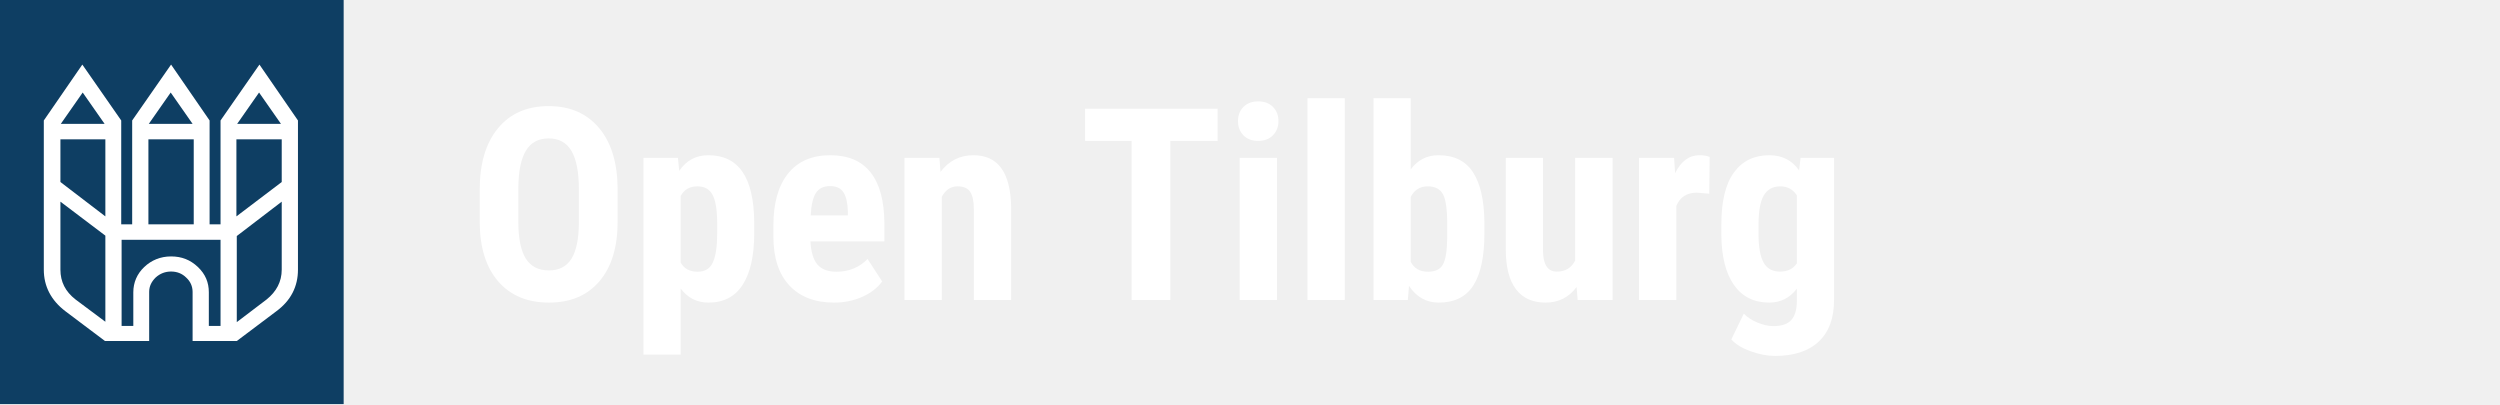
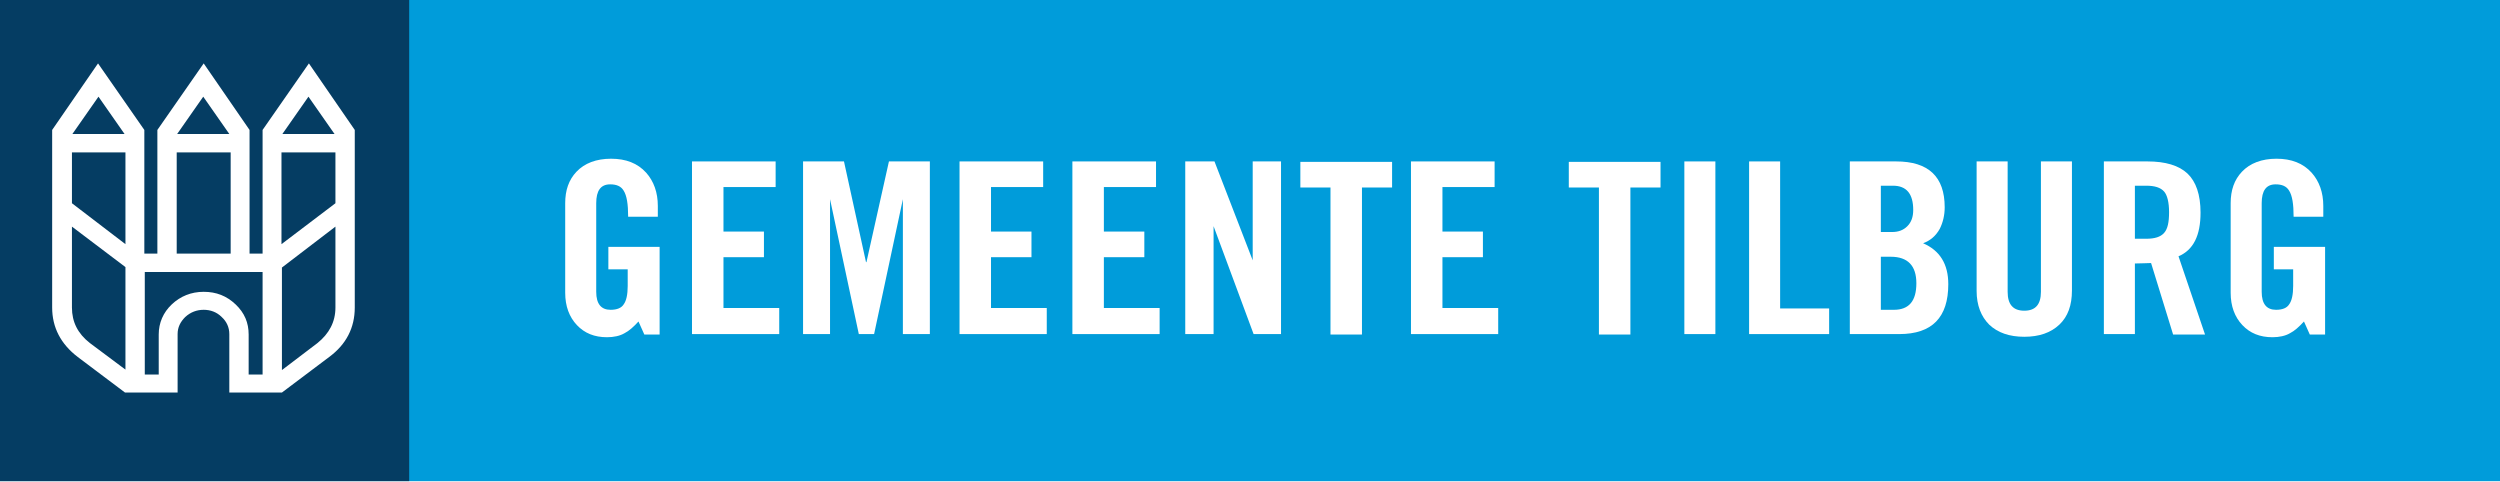
- <svg xmlns="http://www.w3.org/2000/svg" viewBox="0 0 662 107" role="img" aria-label="Open Tilburg" preserveAspectRatio="xMinYMid meet">
-   <rect fill="#0E3E63" width="91" height="107" />
-   <path fill="#FFFFFF" d="M78.9,71.4c0,4.5-1.9,8.199-5.7,11L62.7,90.3H51v-13c0-1.5-0.6-2.8-1.7-3.8c-1.1-1.1-2.5-1.6-4-1.6 s-2.9,0.5-4.1,1.6c-1.1,1.1-1.7,2.3-1.7,3.8v13H27.8L17.3,82.4c-3.8-2.9-5.7-6.601-5.7-11V31.9l10.2-14.8l10.3,14.8v27.5H35V31.9 l10.3-14.8l10.2,14.8v27.5h2.9V31.9l10.3-14.8l10.2,14.8V71.4z M27.9,36.9H16v11.3l11.9,9.1V36.9z M27.9,85.2V62.4l-11.9-9v18 c0,3.199,1.3,5.8,4,7.899L27.9,85.2z M27.7,32.8l-5.8-8.3l-5.8,8.3H27.7z M58.4,86.3V63.5H32.2v22.8h3.1V77.4c0-2.601,1-4.9,2.9-6.7 c1.9-1.8,4.3-2.8,7.1-2.8S50.4,68.8,52.4,70.7c2,1.899,2.899,4.1,2.899,6.7V86.3H58.4z M51.3,59.4V36.9h-12v22.5H51.3z M51,32.8 l-5.8-8.3l-5.8,8.3H51z M74.6,48.2V36.9h-12v20.4L74.6,48.2z M74.6,71.4v-18L62.7,62.5v22.8l7.899-6C73.2,77.2,74.6,74.6,74.6,71.4z M74.4,32.8L68.6,24.5l-5.8,8.3H74.4z" />
-   <g fill="#FFFFFF" transform="translate(-229.133 -82.335) scale(2.968)">
-     <path d="M230.777 47.777C230.777 45.699 231.152 44.148 231.902 43.125C232.652 42.102 233.703 41.59 235.055 41.59C236.203 41.59 237.09 42.043 237.715 42.949L237.844 41.824H240.832V54.504C240.832 56.121 240.379 57.355 239.473 58.207C238.566 59.066 237.266 59.496 235.57 59.496C234.875 59.496 234.145 59.355 233.379 59.074C232.613 58.801 232.043 58.449 231.668 58.02L232.781 55.723C233.094 56.051 233.5 56.316 234 56.52C234.5 56.73 234.973 56.836 235.418 56.836C236.16 56.836 236.691 56.656 237.012 56.297C237.34 55.945 237.508 55.375 237.516 54.586V53.496C236.883 54.324 236.059 54.738 235.043 54.738C233.691 54.738 232.645 54.215 231.902 53.168C231.168 52.113 230.793 50.629 230.777 48.715V47.777ZM234.094 48.609C234.094 49.781 234.246 50.637 234.551 51.176C234.855 51.707 235.34 51.973 236.004 51.973C236.684 51.973 237.188 51.727 237.516 51.234V45.176C237.172 44.637 236.676 44.367 236.027 44.367C235.371 44.367 234.883 44.637 234.562 45.176C234.25 45.715 234.094 46.582 234.094 47.777V48.609Z" />
-     <path d="M229.699 45.023L228.598 44.93C227.691 44.93 227.078 45.328 226.758 46.125V54.504H223.43V41.824H226.559L226.652 43.195C227.176 42.125 227.898 41.59 228.82 41.59C229.195 41.59 229.5 41.641 229.734 41.742L229.699 45.023Z" />
-     <path d="M217.863 53.344C217.176 54.273 216.254 54.738 215.098 54.738C213.934 54.738 213.051 54.34 212.449 53.543C211.848 52.738 211.547 51.57 211.547 50.039V41.824H214.863V50.121C214.879 51.355 215.289 51.973 216.094 51.973C216.852 51.973 217.398 51.645 217.734 50.988V41.824H221.074V54.504H217.957L217.863 53.344Z" />
-     <path d="M209.637 48.574C209.637 50.629 209.309 52.172 208.652 53.203C207.996 54.227 206.965 54.738 205.559 54.738C204.457 54.738 203.574 54.242 202.91 53.25L202.805 54.504H199.746V36.504H203.062V42.855C203.688 42.012 204.512 41.59 205.535 41.59C206.941 41.59 207.973 42.102 208.629 43.125C209.285 44.141 209.621 45.633 209.637 47.602V48.574ZM206.32 47.742C206.32 46.406 206.191 45.512 205.934 45.059C205.676 44.598 205.227 44.367 204.586 44.367C203.891 44.367 203.383 44.684 203.062 45.316V51.094C203.359 51.688 203.875 51.984 204.609 51.984C205.242 51.984 205.68 51.777 205.922 51.363C206.172 50.949 206.305 50.145 206.32 48.949V47.742Z" />
-     <path d="M197.18 54.504H193.852V36.504H197.18V54.504Z" />
-     <path d="M191.133 54.504H187.805V41.824H191.133V54.504ZM187.652 38.543C187.652 38.027 187.816 37.605 188.145 37.277C188.473 36.949 188.91 36.785 189.457 36.785C190.004 36.785 190.441 36.949 190.77 37.277C191.098 37.605 191.262 38.027 191.262 38.543C191.262 39.051 191.098 39.473 190.77 39.809C190.449 40.145 190.012 40.312 189.457 40.312C188.902 40.312 188.461 40.145 188.133 39.809C187.812 39.473 187.652 39.051 187.652 38.543Z" />
-     <path d="M185.836 40.312H181.617V54.504H178.16V40.312H174.012V37.441H185.836V40.312Z" />
-     <path d="M161.016 41.824L161.109 43.078C161.859 42.086 162.84 41.59 164.051 41.59C166.23 41.59 167.352 43.117 167.414 46.172V54.504H164.086V46.418C164.086 45.699 163.977 45.18 163.758 44.859C163.547 44.531 163.172 44.367 162.633 44.367C162.031 44.367 161.562 44.676 161.227 45.293V54.504H157.898V41.824H161.016Z" />
-     <path d="M151.617 54.738C149.914 54.738 148.586 54.23 147.633 53.215C146.68 52.199 146.203 50.746 146.203 48.855V47.848C146.203 45.848 146.641 44.305 147.516 43.219C148.391 42.133 149.645 41.59 151.277 41.59C152.871 41.59 154.07 42.102 154.875 43.125C155.68 44.141 156.09 45.648 156.105 47.648V49.277H149.508C149.555 50.215 149.762 50.902 150.129 51.34C150.496 51.77 151.062 51.984 151.828 51.984C152.938 51.984 153.863 51.605 154.605 50.848L155.906 52.852C155.5 53.414 154.91 53.871 154.137 54.223C153.363 54.566 152.523 54.738 151.617 54.738ZM149.531 46.957H152.848V46.652C152.832 45.895 152.707 45.32 152.473 44.93C152.238 44.539 151.832 44.344 151.254 44.344C150.676 44.344 150.254 44.551 149.988 44.965C149.73 45.379 149.578 46.043 149.531 46.957Z" />
-     <path d="M144.492 48.562C144.492 50.555 144.148 52.082 143.461 53.145C142.781 54.207 141.766 54.738 140.414 54.738C139.383 54.738 138.555 54.32 137.93 53.484V59.379H134.613V41.824H137.684L137.801 42.984C138.434 42.055 139.297 41.59 140.391 41.59C141.742 41.59 142.758 42.082 143.438 43.066C144.125 44.051 144.477 45.559 144.492 47.59V48.562ZM141.188 47.73C141.188 46.504 141.051 45.637 140.777 45.129C140.512 44.621 140.059 44.367 139.418 44.367C138.738 44.367 138.242 44.652 137.93 45.223V51.164C138.227 51.711 138.73 51.984 139.441 51.984C140.098 51.984 140.551 51.707 140.801 51.152C141.059 50.598 141.188 49.734 141.188 48.562V47.73Z" />
-     <path d="M132.305 47.508C132.305 49.797 131.762 51.574 130.676 52.84C129.598 54.105 128.098 54.738 126.176 54.738C124.262 54.738 122.758 54.113 121.664 52.863C120.57 51.605 120.016 49.848 120 47.59V44.672C120 42.328 120.543 40.5 121.629 39.188C122.715 37.867 124.223 37.207 126.152 37.207C128.051 37.207 129.547 37.855 130.641 39.152C131.734 40.441 132.289 42.254 132.305 44.59V47.508ZM128.848 44.648C128.848 43.109 128.629 41.965 128.191 41.215C127.754 40.465 127.074 40.09 126.152 40.09C125.238 40.09 124.562 40.453 124.125 41.18C123.688 41.898 123.461 42.996 123.445 44.473V47.508C123.445 49 123.668 50.102 124.113 50.812C124.559 51.516 125.246 51.867 126.176 51.867C127.074 51.867 127.742 51.523 128.18 50.836C128.617 50.141 128.84 49.066 128.848 47.613V44.648Z" />
+ <svg xmlns="http://www.w3.org/2000/svg" viewBox="0 0 556 107" width="556" height="107">
+   <g id="background">
+     <rect fill="#009cda" width="556" height="107" />
+     <rect fill="#053d63" width="91" height="107" />
+   </g>
+   <g id="kasteel" fill="#fff">
+     <path d="M78.9,68.4c0,4.5-1.9,8.2-5.7,11l-10.5,7.9H51v-13c0-1.5-0.6-2.8-1.7-3.8c-1.1-1.1-2.5-1.6-4-1.6s-2.9,0.5-4.1,1.6c-1.1,1.1-1.7,2.3-1.7,3.8v13H27.8l-10.5-7.9c-3.8-2.9-5.7-6.6-5.7-11V28.9l10.2-14.8l10.3,14.8v27.5H35V28.9l10.3-14.8l10.2,14.8v27.5h2.9V28.9l10.3-14.8l10.2,14.8V68.4z M27.9,33.9H16v11.3l11.9,9.1V33.9z M27.9,82.2V59.4L16,50.4v18c0,3.2,1.3,5.8,4,7.9L27.9,82.2z M27.7,29.8l-5.8-8.3l-5.8,8.3H27.7z M58.4,83.3V60.5H32.2v22.8h3.1v-8.9c0-2.6,1-4.9,2.9-6.7s4.3-2.8,7.1-2.8c2.8,0,5.1,0.9,7.1,2.8s2.9,4.1,2.9,6.7v8.9H58.4z M51.3,56.4V33.9h-12v22.5H51.3z M51,29.8l-5.8-8.3l-5.8,8.3H51z M74.6,45.2V33.9H62.6v20.4L74.6,45.2z M74.6,68.4v-18l-11.9,9.1v22.8l7.9-6C73.2,74.2,74.6,71.6,74.6,68.4z M74.4,29.8l-5.8-8.3l-5.8,8.3H74.4z" />
+   </g>
+   <g id="gemeentetilburg" fill="#fff">
+     <path d="M135.3,60.1v-5.2h11.4v19.5h-3.4l-1.3-2.9c-1.1,1.2-2.1,2.1-3.1,2.6c-1,0.6-2.4,0.9-3.9,0.9c-2.8,0-5-0.9-6.7-2.7c-1.7-1.8-2.6-4.2-2.6-7.2V45.2c0-2.9,0.8-5.2,2.5-7c1.8-1.9,4.4-2.9,7.7-2.9c3.3,0,5.9,1,7.8,3.1c1.7,1.9,2.6,4.4,2.6,7.4v2.4h-6.6c0-2.8-0.3-4.7-1-5.8c-0.6-1-1.6-1.4-3-1.4c-2.1,0-3.1,1.4-3.1,4.2v19.7c0,2.7,1.1,4,3.2,4c1.4,0,2.4-0.4,2.9-1.2c0.6-0.8,0.9-2.2,0.9-4.1v-3.7H135.3z" />
+     <path d="M173.3,74.3h-19.4V35.9h18.6v5.7h-11.6v9.9h9v5.7h-9v11.3h12.4V74.3z" />
+     <path d="M197.7,35.9h9.1v38.4h-6v-30l-6.4,30H191l-6.4-30v30h-6V35.9h9.1l4.9,22.4h0.1L197.7,35.9z" />
+     <path d="M232.8,74.3h-19.4V35.9H232v5.7h-11.6v9.9h9v5.7h-9v11.3h12.4V74.3z" />
+     <path d="M257.9,74.3h-19.4V35.9h18.6v5.7h-11.6v9.9h9v5.7h-9v11.3h12.4V74.3z" />
+     <path d="M269.9,74.3h-6.3V35.9h6.5l8.5,22v-22h6.3v38.4h-6.1l-8.9-24V74.3z" />
+     <path d="M295.9,74.3V41.7h-6.7v-5.7h20.4v5.7h-6.7v32.7H295.9z" />
+     <path d="M333.2,74.3h-19.4V35.9h18.6v5.7h-11.6v9.9h9v5.7h-9v11.3h12.4V74.3z" />
+     <path d="M355.6,74.3V41.7h-6.7v-5.7h20.4v5.7h-6.7v32.7H355.6z" />
+     <path d="M381.5,74.3h-6.9V35.9h6.9V74.3z" />
+     <path d="M406.9,74.3h-17.9V35.9h6.9v32.7h10.9V74.3z" />
+     <path d="M411.4,74.3V35.9h10.3c7.2,0,10.8,3.4,10.8,10.2c0,1.8-0.4,3.4-1.1,4.8c-0.9,1.6-2.1,2.6-3.7,3.2c3.7,1.6,5.6,4.6,5.6,9.1c0,7.4-3.6,11.1-10.9,11.1H411.4z M418.3,41.3v10.3h2.5c1.4,0,2.5-0.4,3.4-1.3s1.3-2.1,1.3-3.6c0-3.6-1.5-5.4-4.5-5.4H418.3z M418.3,57.1v11.8h2.9c3.4,0,5-2,5-5.9c0-3.9-1.9-5.9-5.7-5.9H418.3z" />
+     <path d="M439.6,64.7V35.9h6.9v29c0,2.8,1.2,4.2,3.7,4.2s3.7-1.4,3.7-4.2v-29h6.9v28.7c0,3.3-0.9,5.8-2.8,7.6c-1.9,1.8-4.5,2.7-7.8,2.7c-3.3,0-5.9-0.9-7.8-2.7C440.6,70.4,439.6,67.9,439.6,64.7z" />
+     <path d="M474.8,58.6v15.7h-6.9V35.9h9.7c4,0,7,0.9,8.9,2.7c1.9,1.8,2.9,4.7,2.9,8.7c0,5.1-1.6,8.3-4.9,9.7l5.9,17.4h-7.1l-4.9-15.9C477.5,58.5,476.3,58.6,474.8,58.6z M474.8,41.3v11.8h2.5c1.9,0,3.2-0.4,4-1.3c0.8-0.9,1.1-2.4,1.1-4.6s-0.4-3.8-1.1-4.6c-0.8-0.9-2.1-1.3-4-1.3H474.8z" />
+     <path d="M505.7,60.1v-5.2h11.4v19.5h-3.4l-1.3-2.9c-1.1,1.2-2.1,2.1-3.1,2.6c-1,0.6-2.4,0.9-3.9,0.9c-2.8,0-5-0.9-6.7-2.7c-1.7-1.8-2.6-4.2-2.6-7.2V45.2c0-2.9,0.8-5.2,2.5-7c1.8-1.9,4.4-2.9,7.7-2.9c3.3,0,5.9,1,7.8,3.1c1.7,1.9,2.6,4.4,2.6,7.4v2.4h-6.6c0-2.8-0.3-4.7-1-5.8c-0.6-1-1.6-1.4-3-1.4c-2.1,0-3.1,1.4-3.1,4.2v19.7c0,2.7,1.1,4,3.2,4c1.4,0,2.4-0.4,2.9-1.2c0.6-0.8,0.9-2.2,0.9-4.1v-3.7H505.7z" />
  </g>
</svg>
